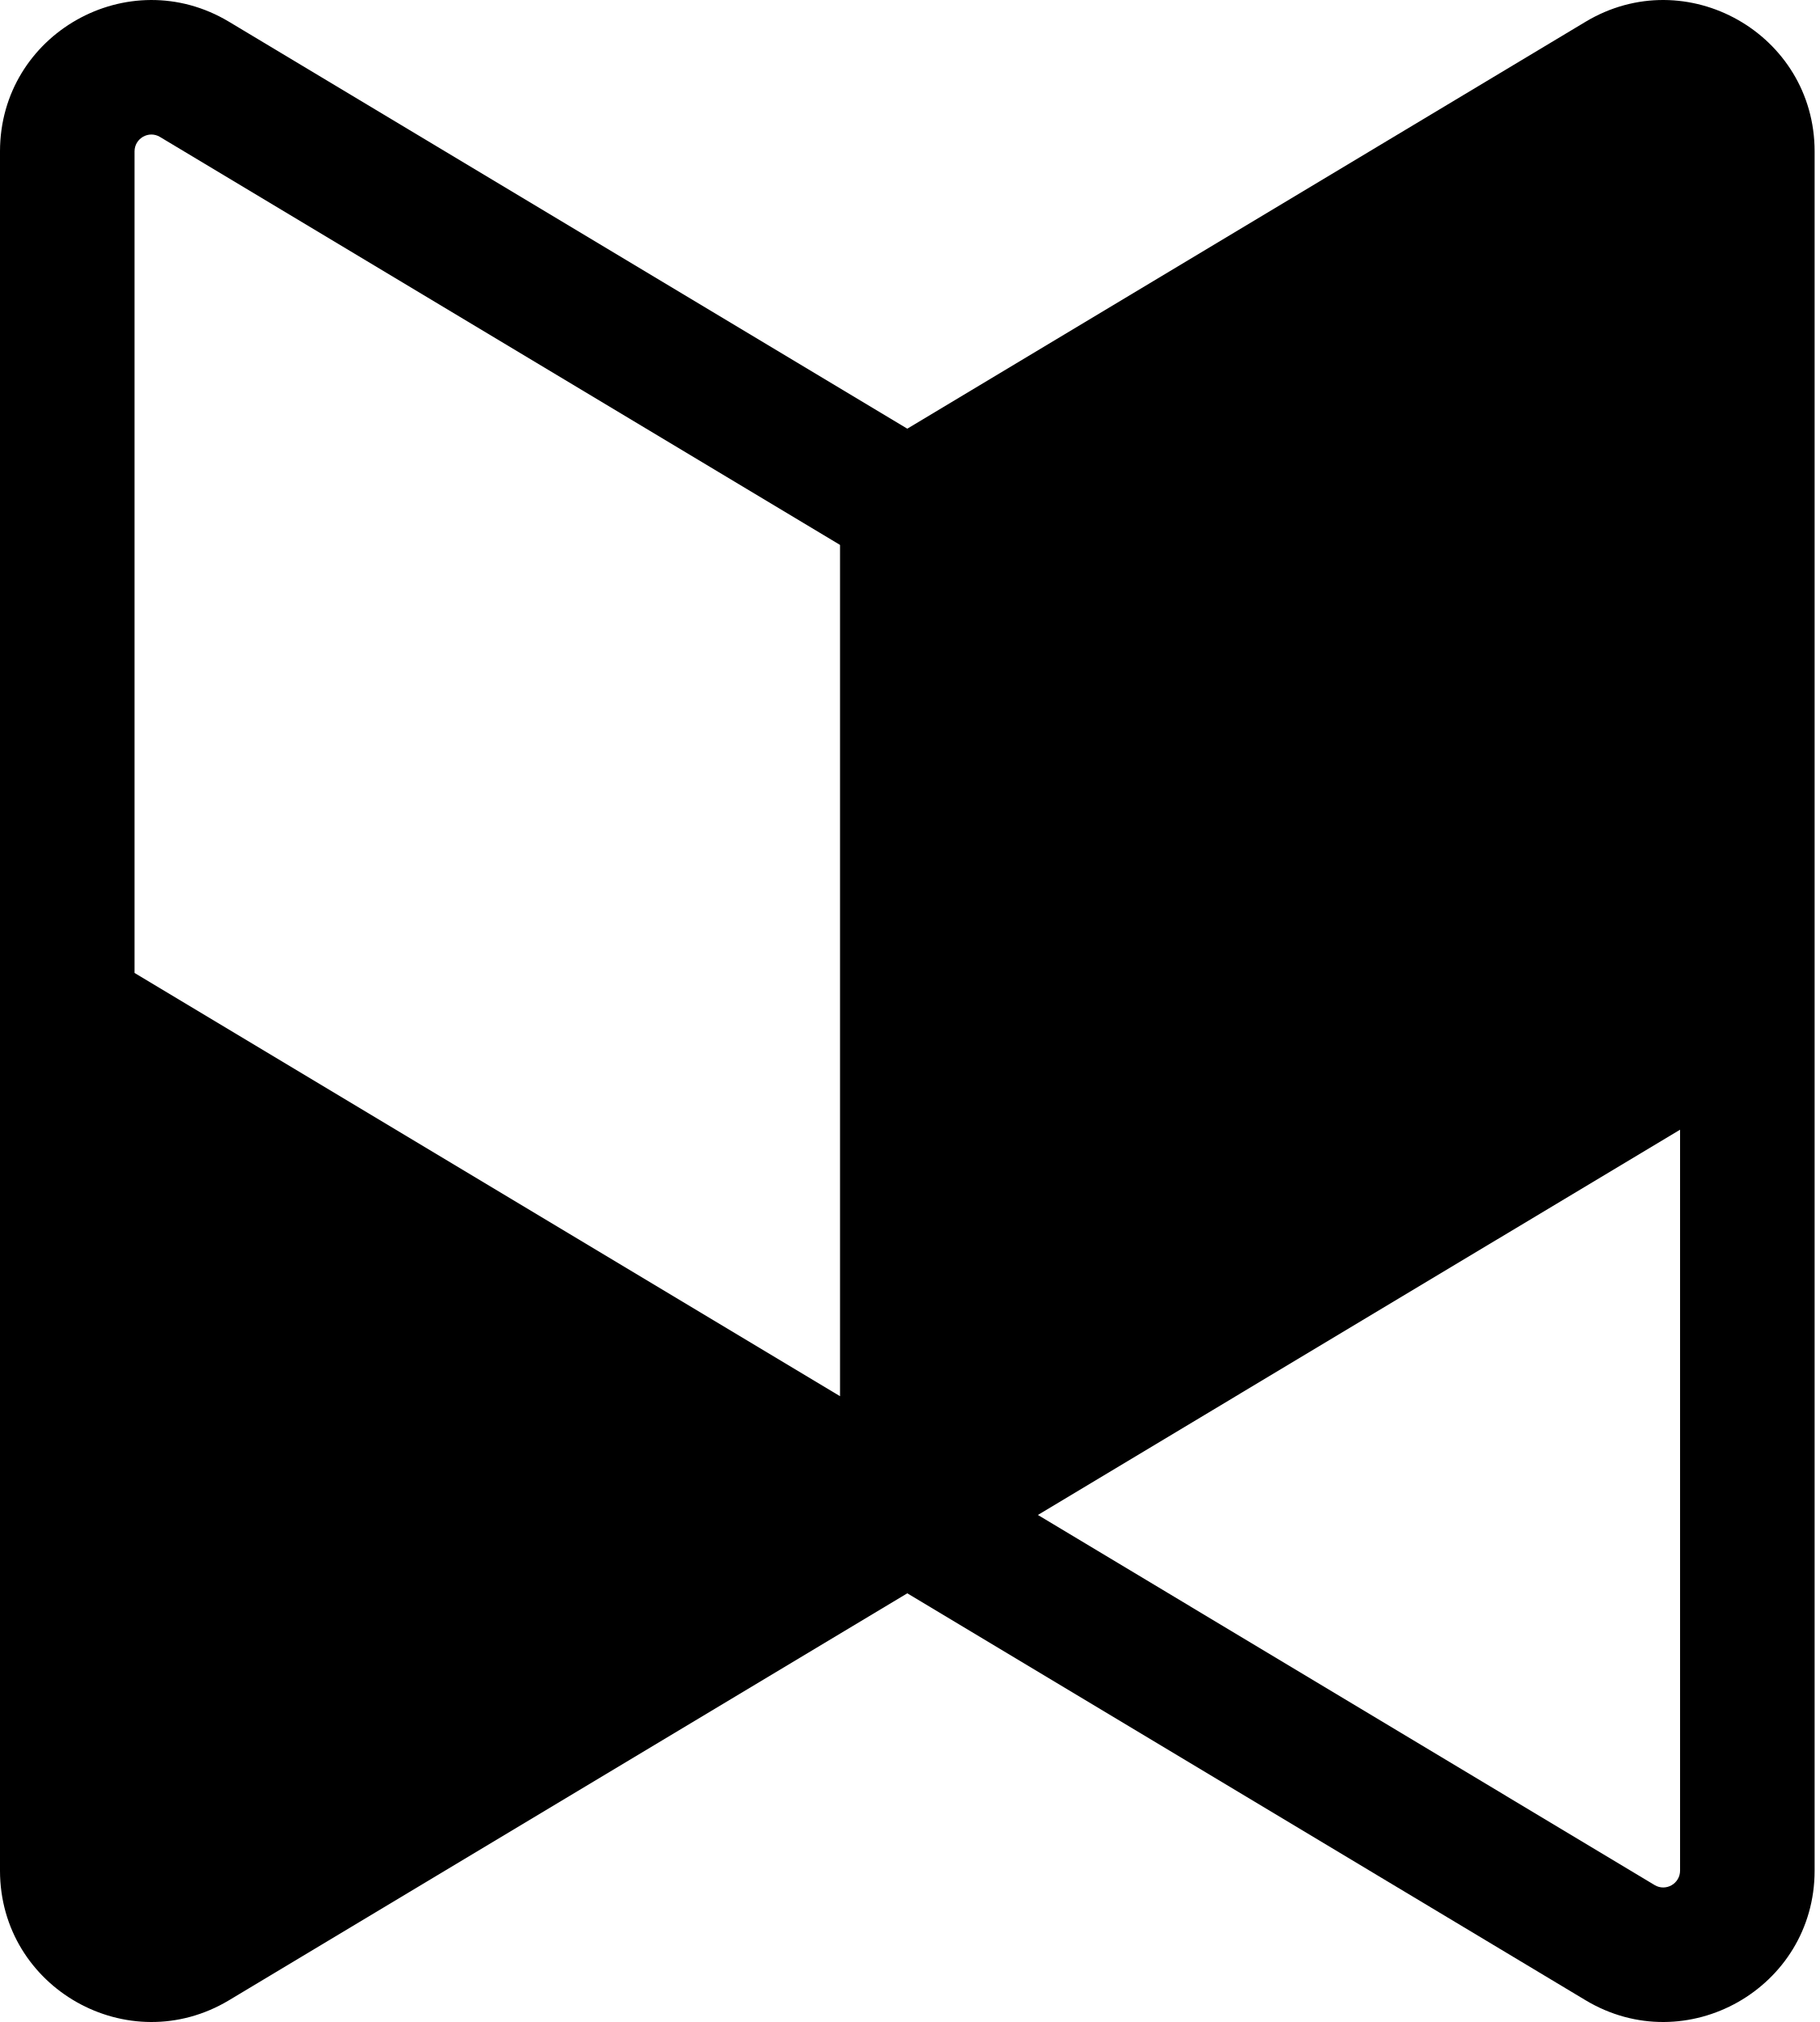
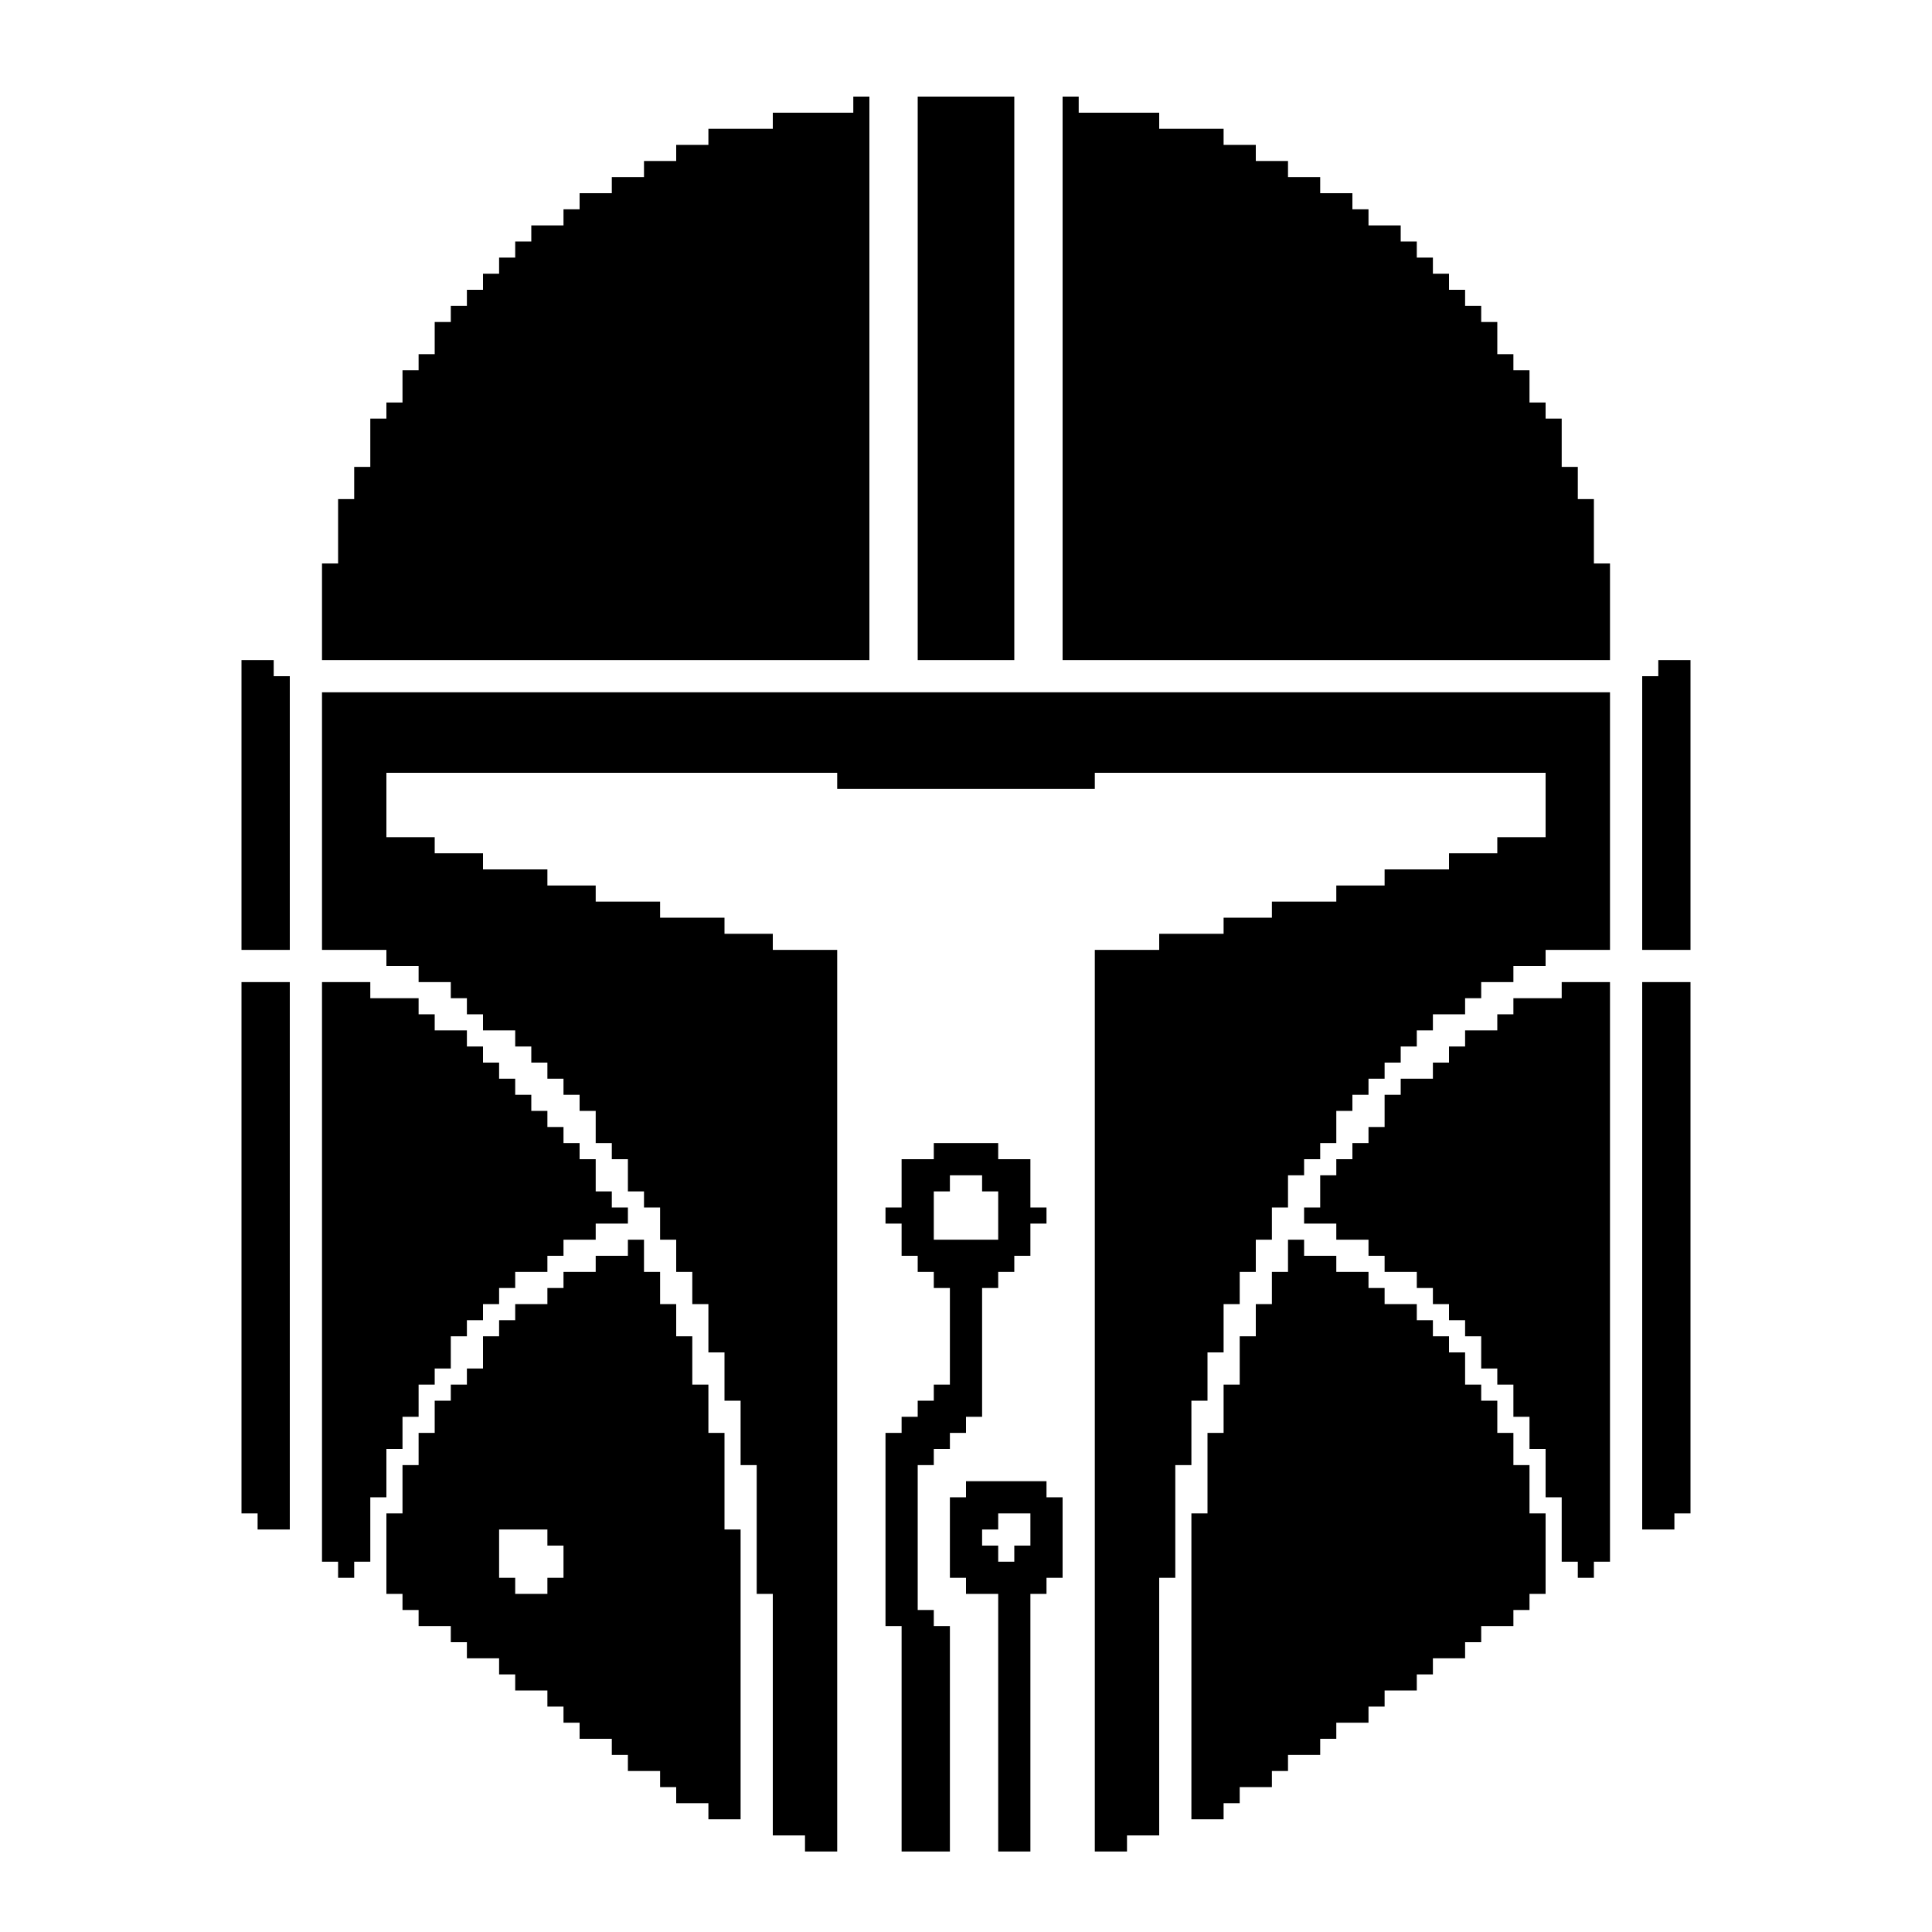
- <svg xmlns="http://www.w3.org/2000/svg" width="162" height="180" viewBox="0 0 162 180" fill="none">
-   <path d="M141.133 1.938C150.102 -3.442 161.517 3.017 161.521 13.475V166.526C161.517 176.984 150.102 183.442 141.133 178.063L80.759 141.837L20.387 178.063C11.418 183.442 0.003 176.984 0 166.526V13.475C0.003 3.017 11.418 -3.441 20.387 1.938L80.76 38.161L141.133 1.938ZM121.275 117.524L92.385 134.864L147.281 167.811C148.277 168.408 149.542 167.685 149.545 166.526V100.567L121.275 117.524ZM14.239 12.19C13.244 11.592 11.979 12.315 11.976 13.475V86.612L74.772 124.29V48.51L14.239 12.19Z" fill="black" />
+ <svg xmlns="http://www.w3.org/2000/svg" viewBox="0 0 120 120" width="120" height="120">
+   <path d="M53 6h1v1h-1zM66 6h1v1h-1zM48 7h6v1h-6zM66 7h6v1h-6zM44 8h10v1h-10zM66 8h10v1h-10zM42 9h12v1h-12zM66 9h12v1h-12zM40 10h14v1h-14zM66 10h14v1h-14zM38 11h16v1h-16zM66 11h16v1h-16zM36 12h18v1h-18zM66 12h18v1h-18zM35 13h19v1h-19zM66 13h19v1h-19zM33 14h21v1h-21zM66 14h21v1h-21zM32 15h22v1h-22zM66 15h22v1h-22zM31 16h23v1h-23zM66 16h23v1h-23zM30 17h24v1h-24zM66 17h24v1h-24zM29 18h25v1h-25zM66 18h25v1h-25zM28 19h26v1h-26zM66 19h26v1h-26zM27 20h27v2h-27zM66 20h27v2h-27zM26 22h28v1h-28zM66 22h28v1h-28zM25 23h29v2h-29zM66 23h29v2h-29zM24 25h30v1h-30zM66 25h30v1h-30zM23 26h31v3h-31zM66 26h31v3h-31zM22 29h32v2h-32zM66 29h32v2h-32zM21 31h33v4h-33zM66 31h33v4h-33zM57 6h6v35h-6zM20 35h34v6h-34zM66 35h34v6h-34zM15 41h2v1h-2zM103 41h2v1h-2zM20 43h80v5h-80zM52 48h16v1h-16zM20 48h4v4h-4zM96 48h4v4h-4zM20 52h7v1h-7zM93 52h7v1h-7zM20 53h10v1h-10zM90 53h10v1h-10zM20 54h14v1h-14zM86 54h14v1h-14zM20 55h17v1h-17zM83 55h17v1h-17zM20 56h21v1h-21zM79 56h21v1h-21zM20 57h25v1h-25zM76 57h24v1h-24zM15 42h3v17h-3zM102 42h3v17h-3zM20 58h28v1h-28zM72 58h28v1h-28zM24 59h28v1h-28zM68 59h28v1h-28zM26 60h26v1h-26zM68 60h26v1h-26zM20 61h3v1h-3zM28 61h24v1h-24zM68 61h24v1h-24zM97 61h3v1h-3zM20 62h6v1h-6zM29 62h23v1h-23zM68 62h23v1h-23zM94 62h6v1h-6zM20 63h7v1h-7zM30 63h22v1h-22zM68 63h21v1h-21zM93 63h7v1h-7zM20 64h9v1h-9zM32 64h20v1h-20zM68 64h20v1h-20zM91 64h9v1h-9zM20 65h10v1h-10zM33 65h19v1h-19zM68 65h19v1h-19zM90 65h10v1h-10zM20 66h11v1h-11zM34 66h18v1h-18zM68 66h18v1h-18zM89 66h11v1h-11zM20 67h12v1h-12zM35 67h17v1h-17zM68 67h17v1h-17zM87 67h13v1h-13zM20 68h13v1h-13zM36 68h16v1h-16zM68 68h16v1h-16zM86 68h14v2h-14zM20 69h14v1h-14zM37 69h15v2h-15zM68 69h15v2h-15zM20 70h15v1h-15zM85 70h15v1h-15zM20 71h16v1h-16zM38 71h14v1h-14zM58 71h4v1h-4zM68 71h14v1h-14zM84 71h16v1h-16zM56 72h8v1h-8zM68 72h13v1h-13zM83 72h17v1h-17zM20 72h17v2h-17zM39 72h13v2h-13zM56 73h3v1h-3zM61 73h3v1h-3zM68 73h12v2h-12zM82 73h18v2h-18zM20 74h18v1h-18zM40 74h12v1h-12zM56 74h2v1h-2zM62 74h2v1h-2zM20 75h19v1h-19zM55 75h3v1h-3zM62 75h3v1h-3zM81 75h19v1h-19zM41 75h11v2h-11zM68 75h11v2h-11zM20 76h17v1h-17zM56 76h2v1h-2zM62 76h2v1h-2zM83 76h17v1h-17zM20 77h15v1h-15zM39 77h1v1h-1zM56 77h8v1h-8zM80 77h1v1h-1zM85 77h15v1h-15zM42 77h10v2h-10zM68 77h10v2h-10zM20 78h14v1h-14zM37 78h3v1h-3zM57 78h6v1h-6zM80 78h3v1h-3zM86 78h14v1h-14zM20 79h12v1h-12zM35 79h6v1h-6zM58 79h4v1h-4zM79 79h6v1h-6zM88 79h12v1h-12zM43 79h9v2h-9zM68 79h9v2h-9zM20 80h11v1h-11zM34 80h7v1h-7zM79 80h7v1h-7zM89 80h11v1h-11zM20 81h10v1h-10zM32 81h10v1h-10zM78 81h10v1h-10zM90 81h10v1h-10zM20 82h9v1h-9zM31 82h11v1h-11zM78 82h11v1h-11zM91 82h9v1h-9zM44 81h8v3h-8zM68 81h8v3h-8zM77 83h13v1h-13zM20 83h8v2h-8zM30 83h13v2h-13zM92 83h8v2h-8zM59 80h2v6h-2zM77 84h14v2h-14zM20 85h7v1h-7zM29 85h14v1h-14zM93 85h7v1h-7zM45 84h7v3h-7zM68 84h7v3h-7zM28 86h16v1h-16zM58 86h3v1h-3zM76 86h16v1h-16zM20 86h6v2h-6zM94 86h6v2h-6zM57 87h4v1h-4zM27 87h17v2h-17zM76 87h17v2h-17zM56 88h4v1h-4zM20 88h5v2h-5zM95 88h5v2h-5zM55 89h4v1h-4zM46 87h6v4h-6zM68 87h6v4h-6zM26 89h19v2h-19zM75 89h19v2h-19zM55 90h3v1h-3zM20 90h4v3h-4zM96 90h4v3h-4zM60 92h5v1h-5zM15 61h3v33h-3zM102 61h3v33h-3zM25 91h20v3h-20zM75 91h20v3h-20zM59 93h7v1h-7zM16 94h2v1h-2zM24 94h21v1h-21zM59 94h3v1h-3zM102 94h2v1h-2zM64 94h2v2h-2zM34 95h12v1h-12zM59 95h2v1h-2zM20 93h3v4h-3zM97 93h3v4h-3zM59 96h3v1h-3zM63 96h3v1h-3zM68 91h5v7h-5zM24 95h7v3h-7zM35 96h11v2h-11zM21 97h1v1h-1zM59 97h7v1h-7zM98 97h1v1h-1zM47 91h5v8h-5zM74 94h22v5h-22zM24 98h8v1h-8zM34 98h12v1h-12zM60 98h5v1h-5zM55 91h2v9h-2zM25 99h21v1h-21zM74 99h21v1h-21zM26 100h20v1h-20zM55 100h3v1h-3zM74 100h20v1h-20zM28 101h18v1h-18zM74 101h18v1h-18zM29 102h17v1h-17zM74 102h17v1h-17zM31 103h15v1h-15zM74 103h15v1h-15zM32 104h14v1h-14zM74 104h14v1h-14zM34 105h12v1h-12zM74 105h12v1h-12zM35 106h11v1h-11zM74 106h11v1h-11zM36 107h10v1h-10zM74 107h9v1h-9zM38 108h8v1h-8zM74 108h8v1h-8zM39 109h7v1h-7zM74 109h6v1h-6zM41 110h5v1h-5zM74 110h5v1h-5zM42 111h4v1h-4zM74 111h3v1h-3zM44 112h2v1h-2zM74 112h2v1h-2zM68 98h4v16h-4zM48 99h4v15h-4zM62 99h2v16h-2zM56 101h3v14h-3zM50 114h2v1h-2zM68 114h2v1h-2z" fill="black" />
</svg>
